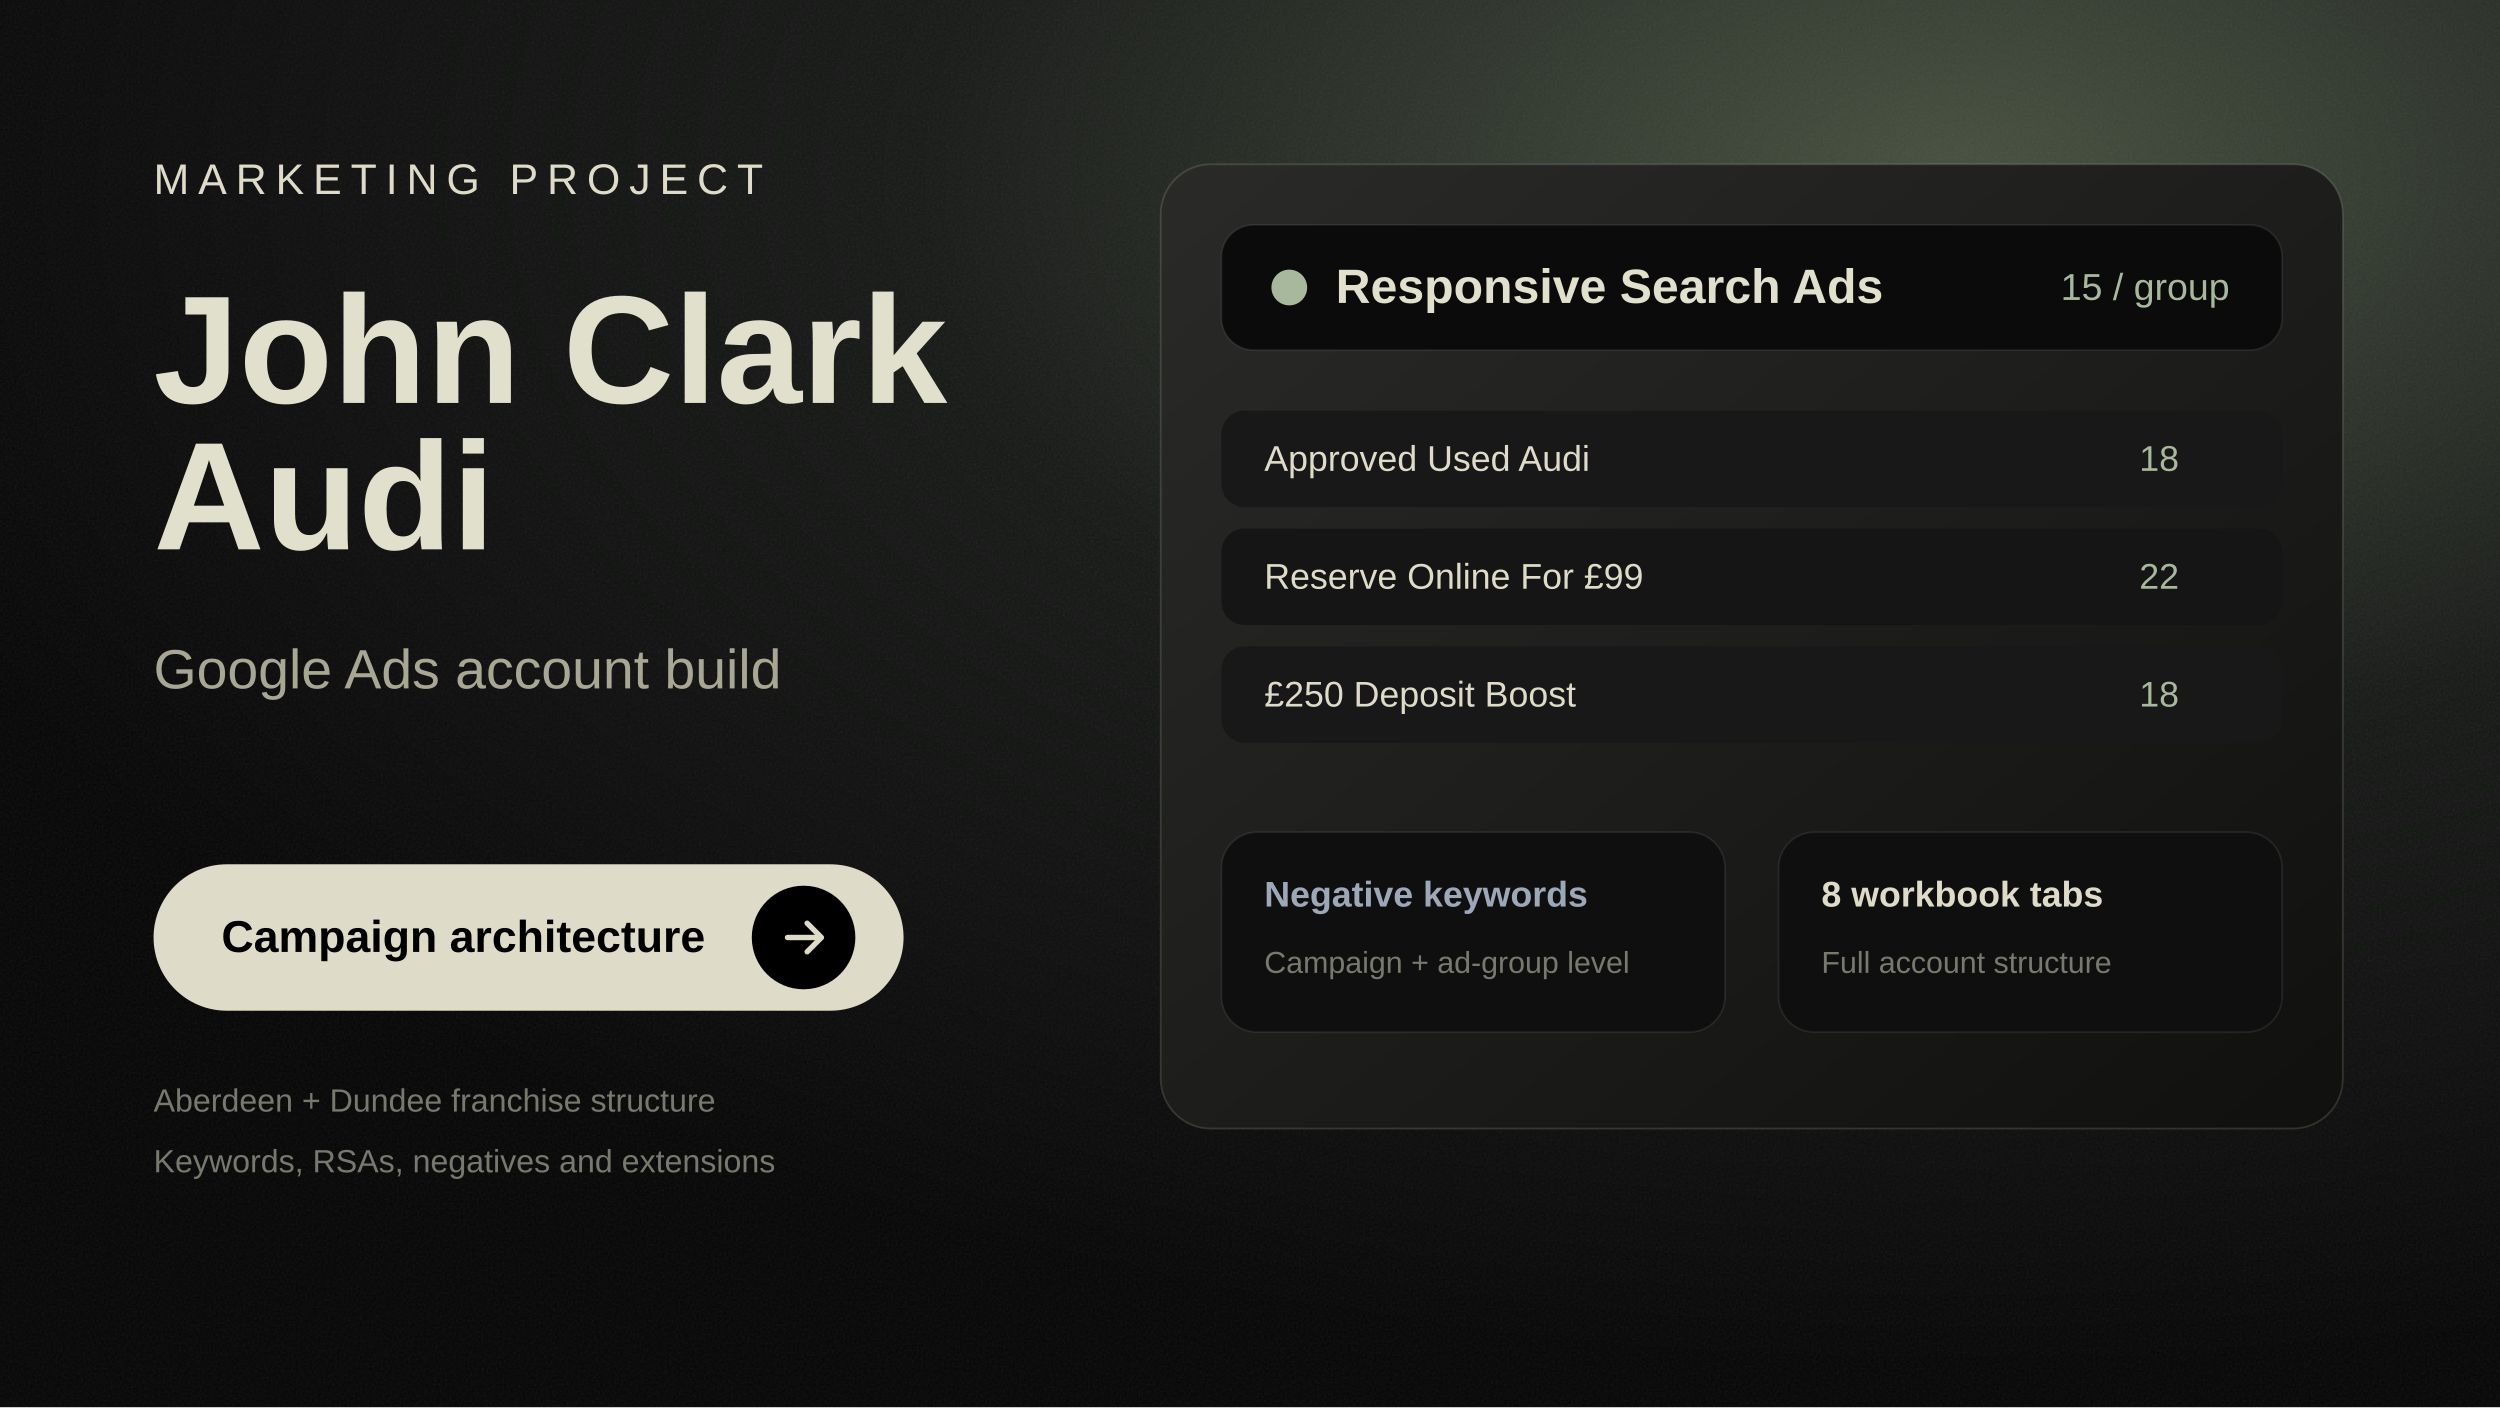
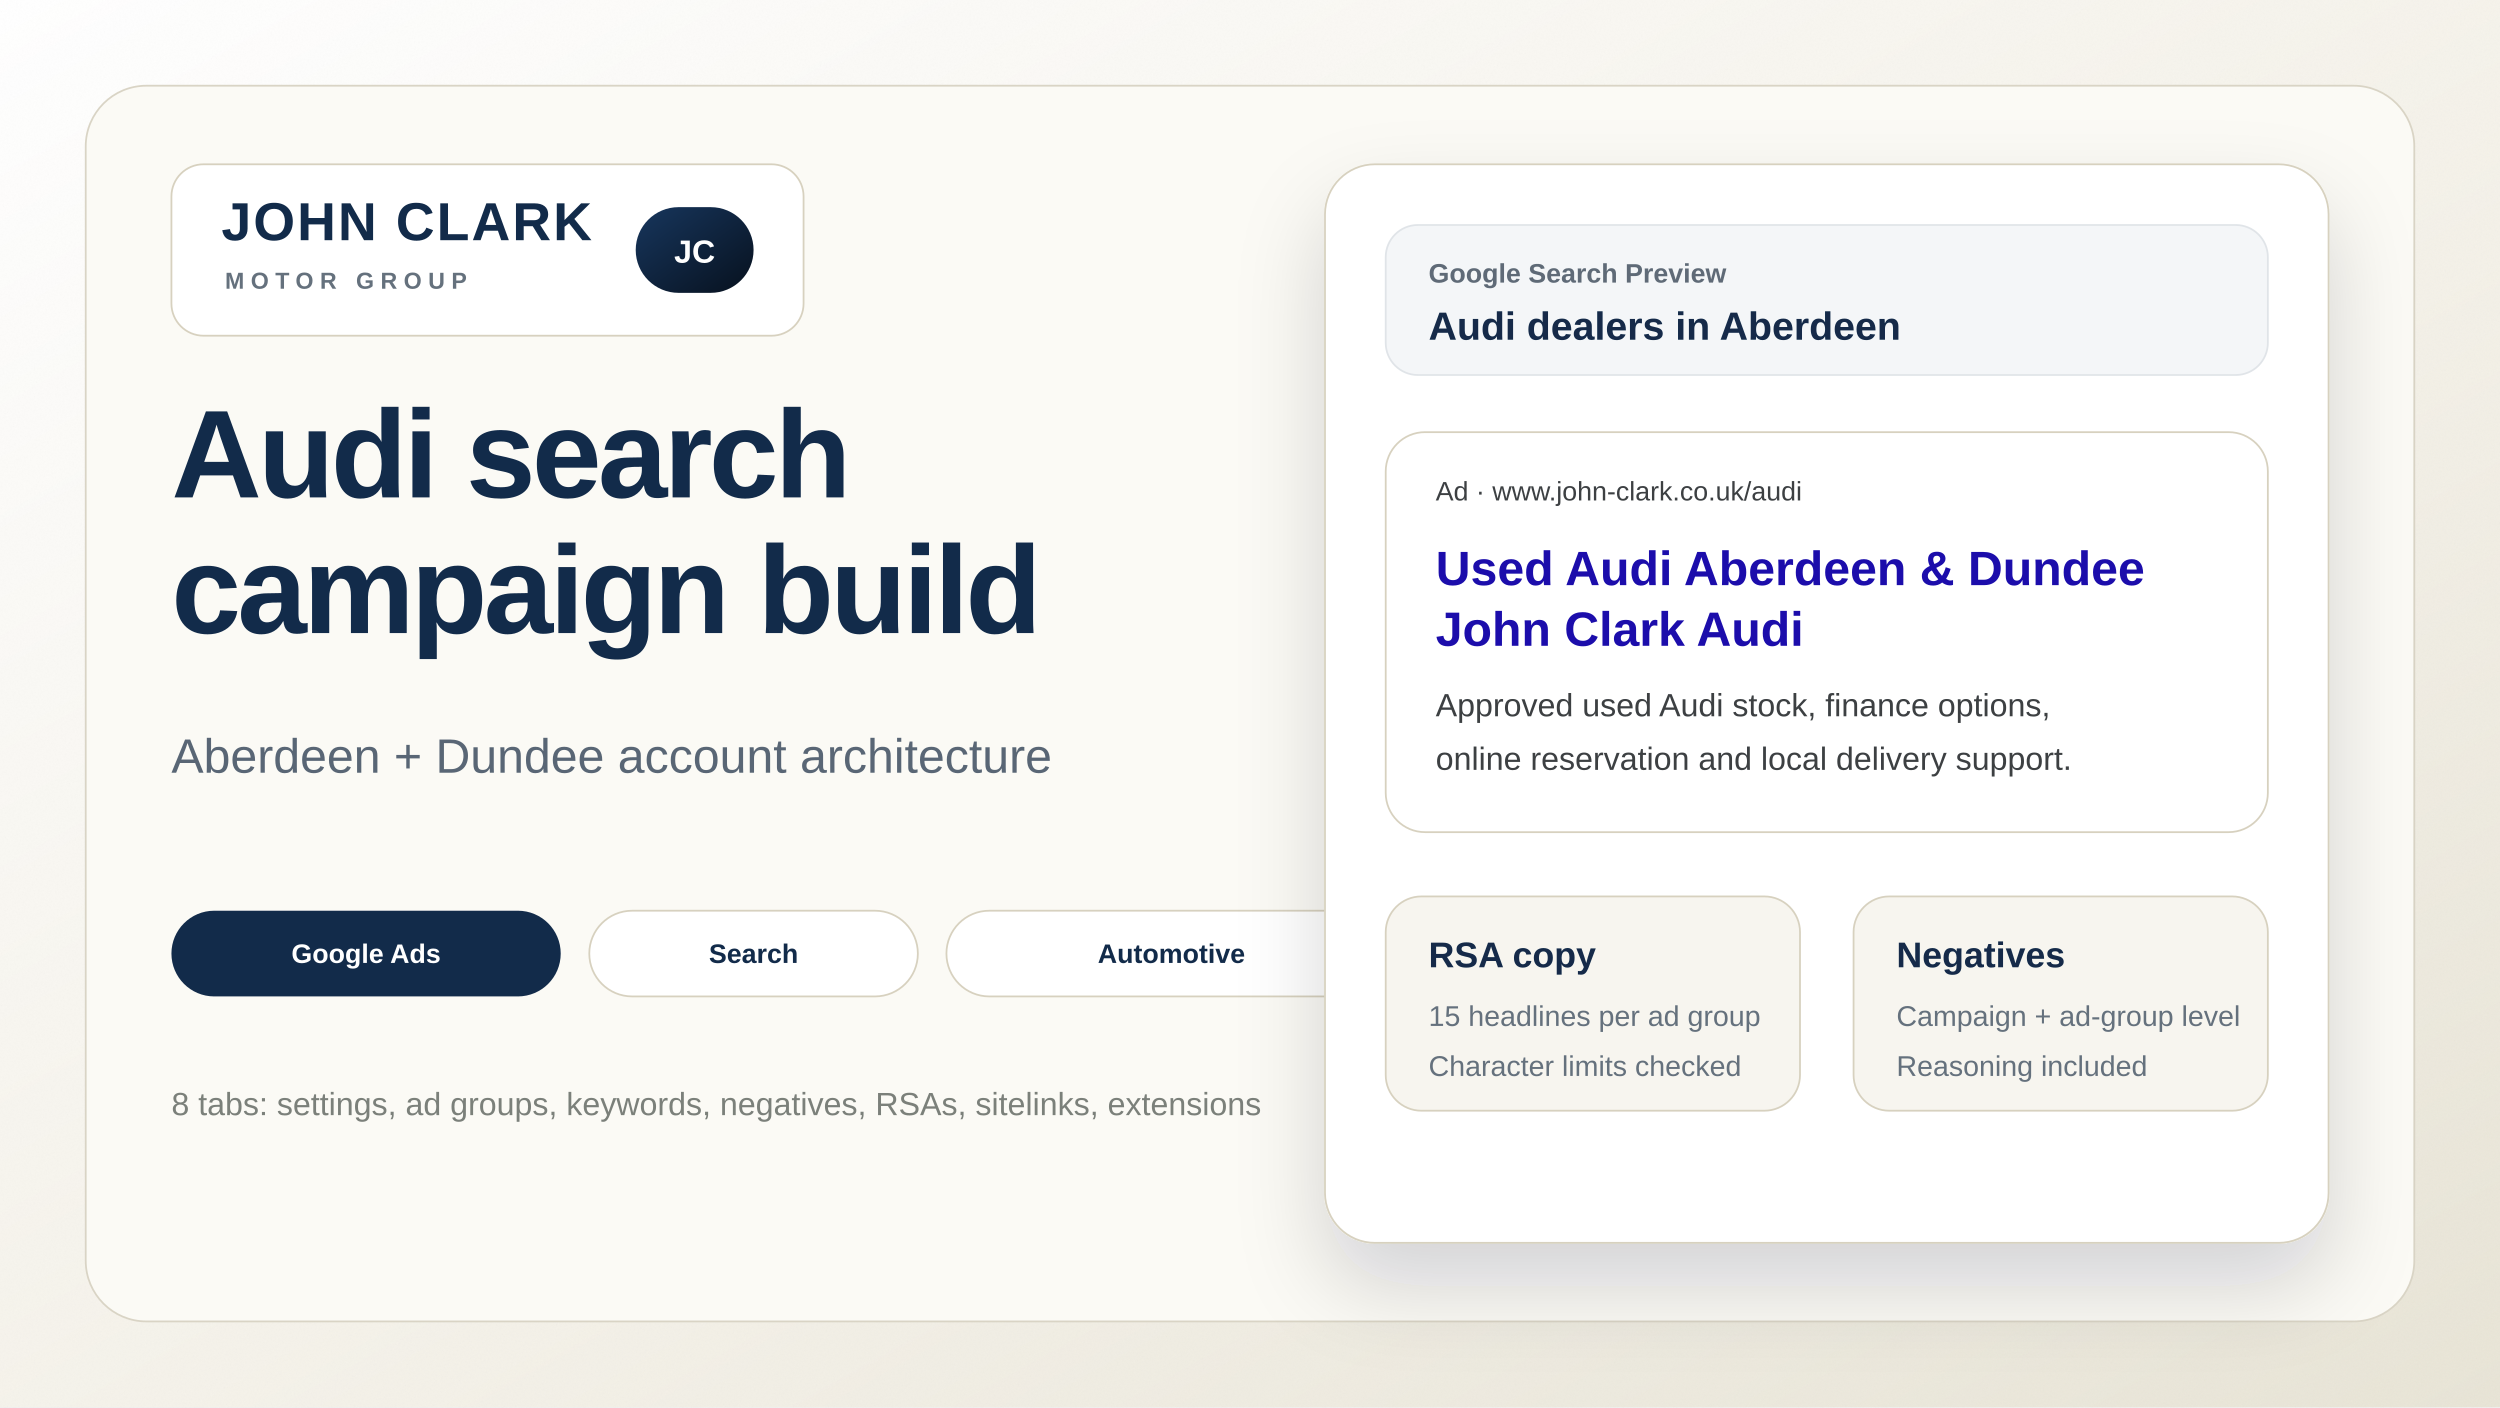
<svg xmlns="http://www.w3.org/2000/svg" width="1400" height="788" viewBox="0 0 1400 788" role="img" aria-labelledby="title desc">
  <defs>
-     <radialGradient id="bg" cx="78%" cy="12%" r="86%">
-       <stop offset="0" stop-color="#46503f" />
-       <stop offset="0.48" stop-color="#171917" />
-       <stop offset="1" stop-color="#050505" />
-     </radialGradient>
-     <linearGradient id="panel" x1="0" y1="0" x2="1" y2="1">
-       <stop offset="0" stop-color="#2a2b28" />
-       <stop offset="1" stop-color="#10100f" />
+     <linearGradient id="page" x1="0" y1="0" x2="1" y2="1">
+       <stop offset="0" stop-color="#FFFFFF" />
+       <stop offset="0.58" stop-color="#F4F1E8" />
+       <stop offset="1" stop-color="#E8E4D6" />
    </linearGradient>
-     <filter id="noise">
-       <feTurbulence type="fractalNoise" baseFrequency="0.78" numOctaves="3" stitchTiles="stitch" />
+     <linearGradient id="navy" x1="0" y1="0" x2="1" y2="1">
+       <stop offset="0" stop-color="#17365D" />
+       <stop offset="1" stop-color="#07111E" />
+     </linearGradient>
+     <filter id="softShadow" x="-20%" y="-20%" width="140%" height="140%">
+       <feDropShadow dx="0" dy="24" stdDeviation="24" flood-color="#0B1624" flood-opacity="0.16" />
+     </filter>
+     <filter id="grain">
+       <feTurbulence type="fractalNoise" baseFrequency="0.92" numOctaves="3" stitchTiles="stitch" />
      <feColorMatrix type="saturate" values="0" />
      <feComponentTransfer>
-         <feFuncA type="table" tableValues="0 0.15" />
+         <feFuncA type="table" tableValues="0 0.08" />
      </feComponentTransfer>
    </filter>
  </defs>
-   <rect width="1400" height="788" fill="url(#bg)" />
-   <rect width="1400" height="788" filter="url(#noise)" opacity="0.52" />
-   <g transform="translate(86 92)">
-     <text x="0" y="0" fill="#DEDBC8" font-family="Almarai, Arial, sans-serif" font-size="24" letter-spacing="5" dominant-baseline="hanging">MARKETING PROJECT</text>
-     <text x="0" y="74" fill="#E1E0CC" font-family="Almarai, Arial, sans-serif" font-size="86" font-weight="700" dominant-baseline="hanging">John Clark</text>
-     <text x="0" y="156" fill="#E1E0CC" font-family="Almarai, Arial, sans-serif" font-size="86" font-weight="700" dominant-baseline="hanging">Audi</text>
-     <text x="0" y="272" fill="#A8A793" font-family="Almarai, Arial, sans-serif" font-size="31" dominant-baseline="hanging">Google Ads account build</text>
-     <g transform="translate(0 392)" font-family="Almarai, Arial, sans-serif">
-       <rect x="0" y="0" width="420" height="82" rx="41" fill="#DEDBC8" />
-       <text x="38" y="42" fill="#000000" font-size="25" font-weight="700" dominant-baseline="middle">Campaign architecture</text>
-       <circle cx="364" cy="41" r="29" fill="#000000" />
-       <path d="M355 41h18m-7-8 8 8-8 8" stroke="#DEDBC8" stroke-width="3" fill="none" stroke-linecap="round" stroke-linejoin="round" />
+   <rect width="1400" height="788" fill="url(#page)" />
+   <rect width="1400" height="788" filter="url(#grain)" opacity="0.5" />
+   <rect x="48" y="48" width="1304" height="692" rx="34" fill="#FBFAF5" stroke="#D9D4C5" />
+   <g transform="translate(96 92)">
+     <rect x="0" y="0" width="354" height="96" rx="18" fill="#FFFFFF" stroke="#D7D1BF" />
+     <text x="28" y="34" fill="#122B4A" font-family="Almarai, Arial, sans-serif" font-size="30" font-weight="800" letter-spacing="1.2" dominant-baseline="middle">JOHN CLARK</text>
+     <text x="30" y="66" fill="#65717D" font-family="Almarai, Arial, sans-serif" font-size="13" font-weight="700" letter-spacing="3.6" dominant-baseline="middle">MOTOR GROUP</text>
+     <rect x="260" y="24" width="66" height="48" rx="24" fill="url(#navy)" />
+     <text x="293" y="50" fill="#FFFFFF" font-family="Almarai, Arial, sans-serif" font-size="18" font-weight="800" text-anchor="middle" dominant-baseline="middle">JC</text>
+   </g>
+   <g transform="translate(96 230)" font-family="Almarai, Arial, sans-serif">
+     <text x="0" y="0" fill="#122B4A" font-size="70" font-weight="800" letter-spacing="-2" dominant-baseline="hanging">Audi search</text>
+     <text x="0" y="76" fill="#122B4A" font-size="70" font-weight="800" letter-spacing="-2" dominant-baseline="hanging">campaign build</text>
+     <text x="0" y="184" fill="#596675" font-size="27" dominant-baseline="hanging">Aberdeen + Dundee account architecture</text>
+     <g transform="translate(0 280)">
+       <rect x="0" y="0" width="218" height="48" rx="24" fill="#122B4A" />
+       <text x="109" y="25" fill="#FFFFFF" font-size="15" font-weight="700" text-anchor="middle" dominant-baseline="middle">Google Ads</text>
+       <rect x="234" y="0" width="184" height="48" rx="24" fill="#FFFFFF" stroke="#D7D1BF" />
+       <text x="326" y="25" fill="#122B4A" font-size="15" font-weight="700" text-anchor="middle" dominant-baseline="middle">Search</text>
+       <rect x="434" y="0" width="252" height="48" rx="24" fill="#FFFFFF" stroke="#D7D1BF" />
+       <text x="560" y="25" fill="#122B4A" font-size="15" font-weight="700" text-anchor="middle" dominant-baseline="middle">Automotive</text>
    </g>
-     <g transform="translate(0 518)" font-family="Almarai, Arial, sans-serif" font-size="18">
-       <text x="0" y="0" fill="#77786E" dominant-baseline="hanging">Aberdeen + Dundee franchise structure</text>
-       <text x="0" y="34" fill="#77786E" dominant-baseline="hanging">Keywords, RSAs, negatives and extensions</text>
+     <g transform="translate(0 382)">
+       <text x="0" y="0" fill="#7B807A" font-size="18" dominant-baseline="hanging">8 tabs: settings, ad groups, keywords, negatives, RSAs, sitelinks, extensions</text>
    </g>
  </g>
-   <g transform="translate(650 92)">
-     <rect x="0" y="0" width="662" height="540" rx="28" fill="url(#panel)" stroke="#DEDBC8" stroke-opacity="0.16" />
-     <rect x="34" y="34" width="594" height="70" rx="18" fill="#0B0B0B" stroke="#FFFFFF" stroke-opacity="0.08" />
-     <circle cx="72" cy="69" r="10" fill="#A8B89C" />
-     <text x="98" y="70" fill="#E1E0CC" font-family="Almarai, Arial, sans-serif" font-size="27" font-weight="700" dominant-baseline="middle">Responsive Search Ads</text>
-     <text x="504" y="70" fill="#A8B89C" font-family="Almarai, Arial, sans-serif" font-size="21" dominant-baseline="middle">15 / group</text>
-     <g font-family="Almarai, Arial, sans-serif" font-size="20">
-       <rect x="34" y="138" width="594" height="54" rx="13" fill="#181818" />
-       <text x="58" y="166" fill="#DEDBC8" dominant-baseline="middle">Approved Used Audi</text>
-       <text x="548" y="166" fill="#A8B89C" dominant-baseline="middle">18</text>
-       <rect x="34" y="204" width="594" height="54" rx="13" fill="#151515" />
-       <text x="58" y="232" fill="#DEDBC8" dominant-baseline="middle">Reserve Online For £99</text>
-       <text x="548" y="232" fill="#A8B89C" dominant-baseline="middle">22</text>
-       <rect x="34" y="270" width="594" height="54" rx="13" fill="#181818" />
-       <text x="58" y="298" fill="#DEDBC8" dominant-baseline="middle">£250 Deposit Boost</text>
-       <text x="548" y="298" fill="#A8B89C" dominant-baseline="middle">18</text>
+   <g transform="translate(742 92)" filter="url(#softShadow)" font-family="Almarai, Arial, sans-serif">
+     <rect x="0" y="0" width="562" height="604" rx="28" fill="#FFFFFF" stroke="#D7D1BF" />
+     <g transform="translate(34 34)">
+       <rect x="0" y="0" width="494" height="84" rx="18" fill="#F4F6F8" stroke="#E0E4E8" />
+       <text x="24" y="28" fill="#5F6B77" font-size="15" font-weight="700" dominant-baseline="middle">Google Search Preview</text>
+       <text x="24" y="58" fill="#122B4A" font-size="22" font-weight="800" dominant-baseline="middle">Audi dealers in Aberdeen</text>
    </g>
-     <g font-family="Almarai, Arial, sans-serif">
-       <rect x="34" y="374" width="282" height="112" rx="20" fill="#0F0F0F" stroke="#FFFFFF" stroke-opacity="0.08" />
-       <text x="58" y="410" fill="#9CA8B8" font-size="20" font-weight="700" dominant-baseline="middle">Negative keywords</text>
-       <text x="58" y="448" fill="#77786E" font-size="17" dominant-baseline="middle">Campaign + ad-group level</text>
-       <rect x="346" y="374" width="282" height="112" rx="20" fill="#0F0F0F" stroke="#FFFFFF" stroke-opacity="0.08" />
-       <text x="370" y="410" fill="#DEDBC8" font-size="20" font-weight="700" dominant-baseline="middle">8 workbook tabs</text>
-       <text x="370" y="448" fill="#77786E" font-size="17" dominant-baseline="middle">Full account structure</text>
+     <g transform="translate(34 150)">
+       <rect x="0" y="0" width="494" height="224" rx="22" fill="#FFFFFF" stroke="#D7D1BF" />
+       <text x="28" y="34" fill="#3C4043" font-size="15" dominant-baseline="middle">Ad · www.john-clark.co.uk/audi</text>
+       <text x="28" y="78" fill="#1A0DAB" font-size="27" font-weight="700" dominant-baseline="middle">Used Audi Aberdeen &amp; Dundee</text>
+       <text x="28" y="112" fill="#1A0DAB" font-size="27" font-weight="700" dominant-baseline="middle">John Clark Audi</text>
+       <text x="28" y="154" fill="#3C4043" font-size="18" dominant-baseline="middle">Approved used Audi stock, finance options,</text>
+       <text x="28" y="184" fill="#3C4043" font-size="18" dominant-baseline="middle">online reservation and local delivery support.</text>
+     </g>
+     <g transform="translate(34 410)">
+       <rect x="0" y="0" width="232" height="120" rx="20" fill="#F7F5EF" stroke="#D7D1BF" />
+       <text x="24" y="34" fill="#122B4A" font-size="20" font-weight="800" dominant-baseline="middle">RSA copy</text>
+       <text x="24" y="68" fill="#65717D" font-size="16" dominant-baseline="middle">15 headlines per ad group</text>
+       <text x="24" y="96" fill="#65717D" font-size="16" dominant-baseline="middle">Character limits checked</text>
+       <rect x="262" y="0" width="232" height="120" rx="20" fill="#F7F5EF" stroke="#D7D1BF" />
+       <text x="286" y="34" fill="#122B4A" font-size="20" font-weight="800" dominant-baseline="middle">Negatives</text>
+       <text x="286" y="68" fill="#65717D" font-size="16" dominant-baseline="middle">Campaign + ad-group level</text>
+       <text x="286" y="96" fill="#65717D" font-size="16" dominant-baseline="middle">Reasoning included</text>
    </g>
  </g>
</svg>
